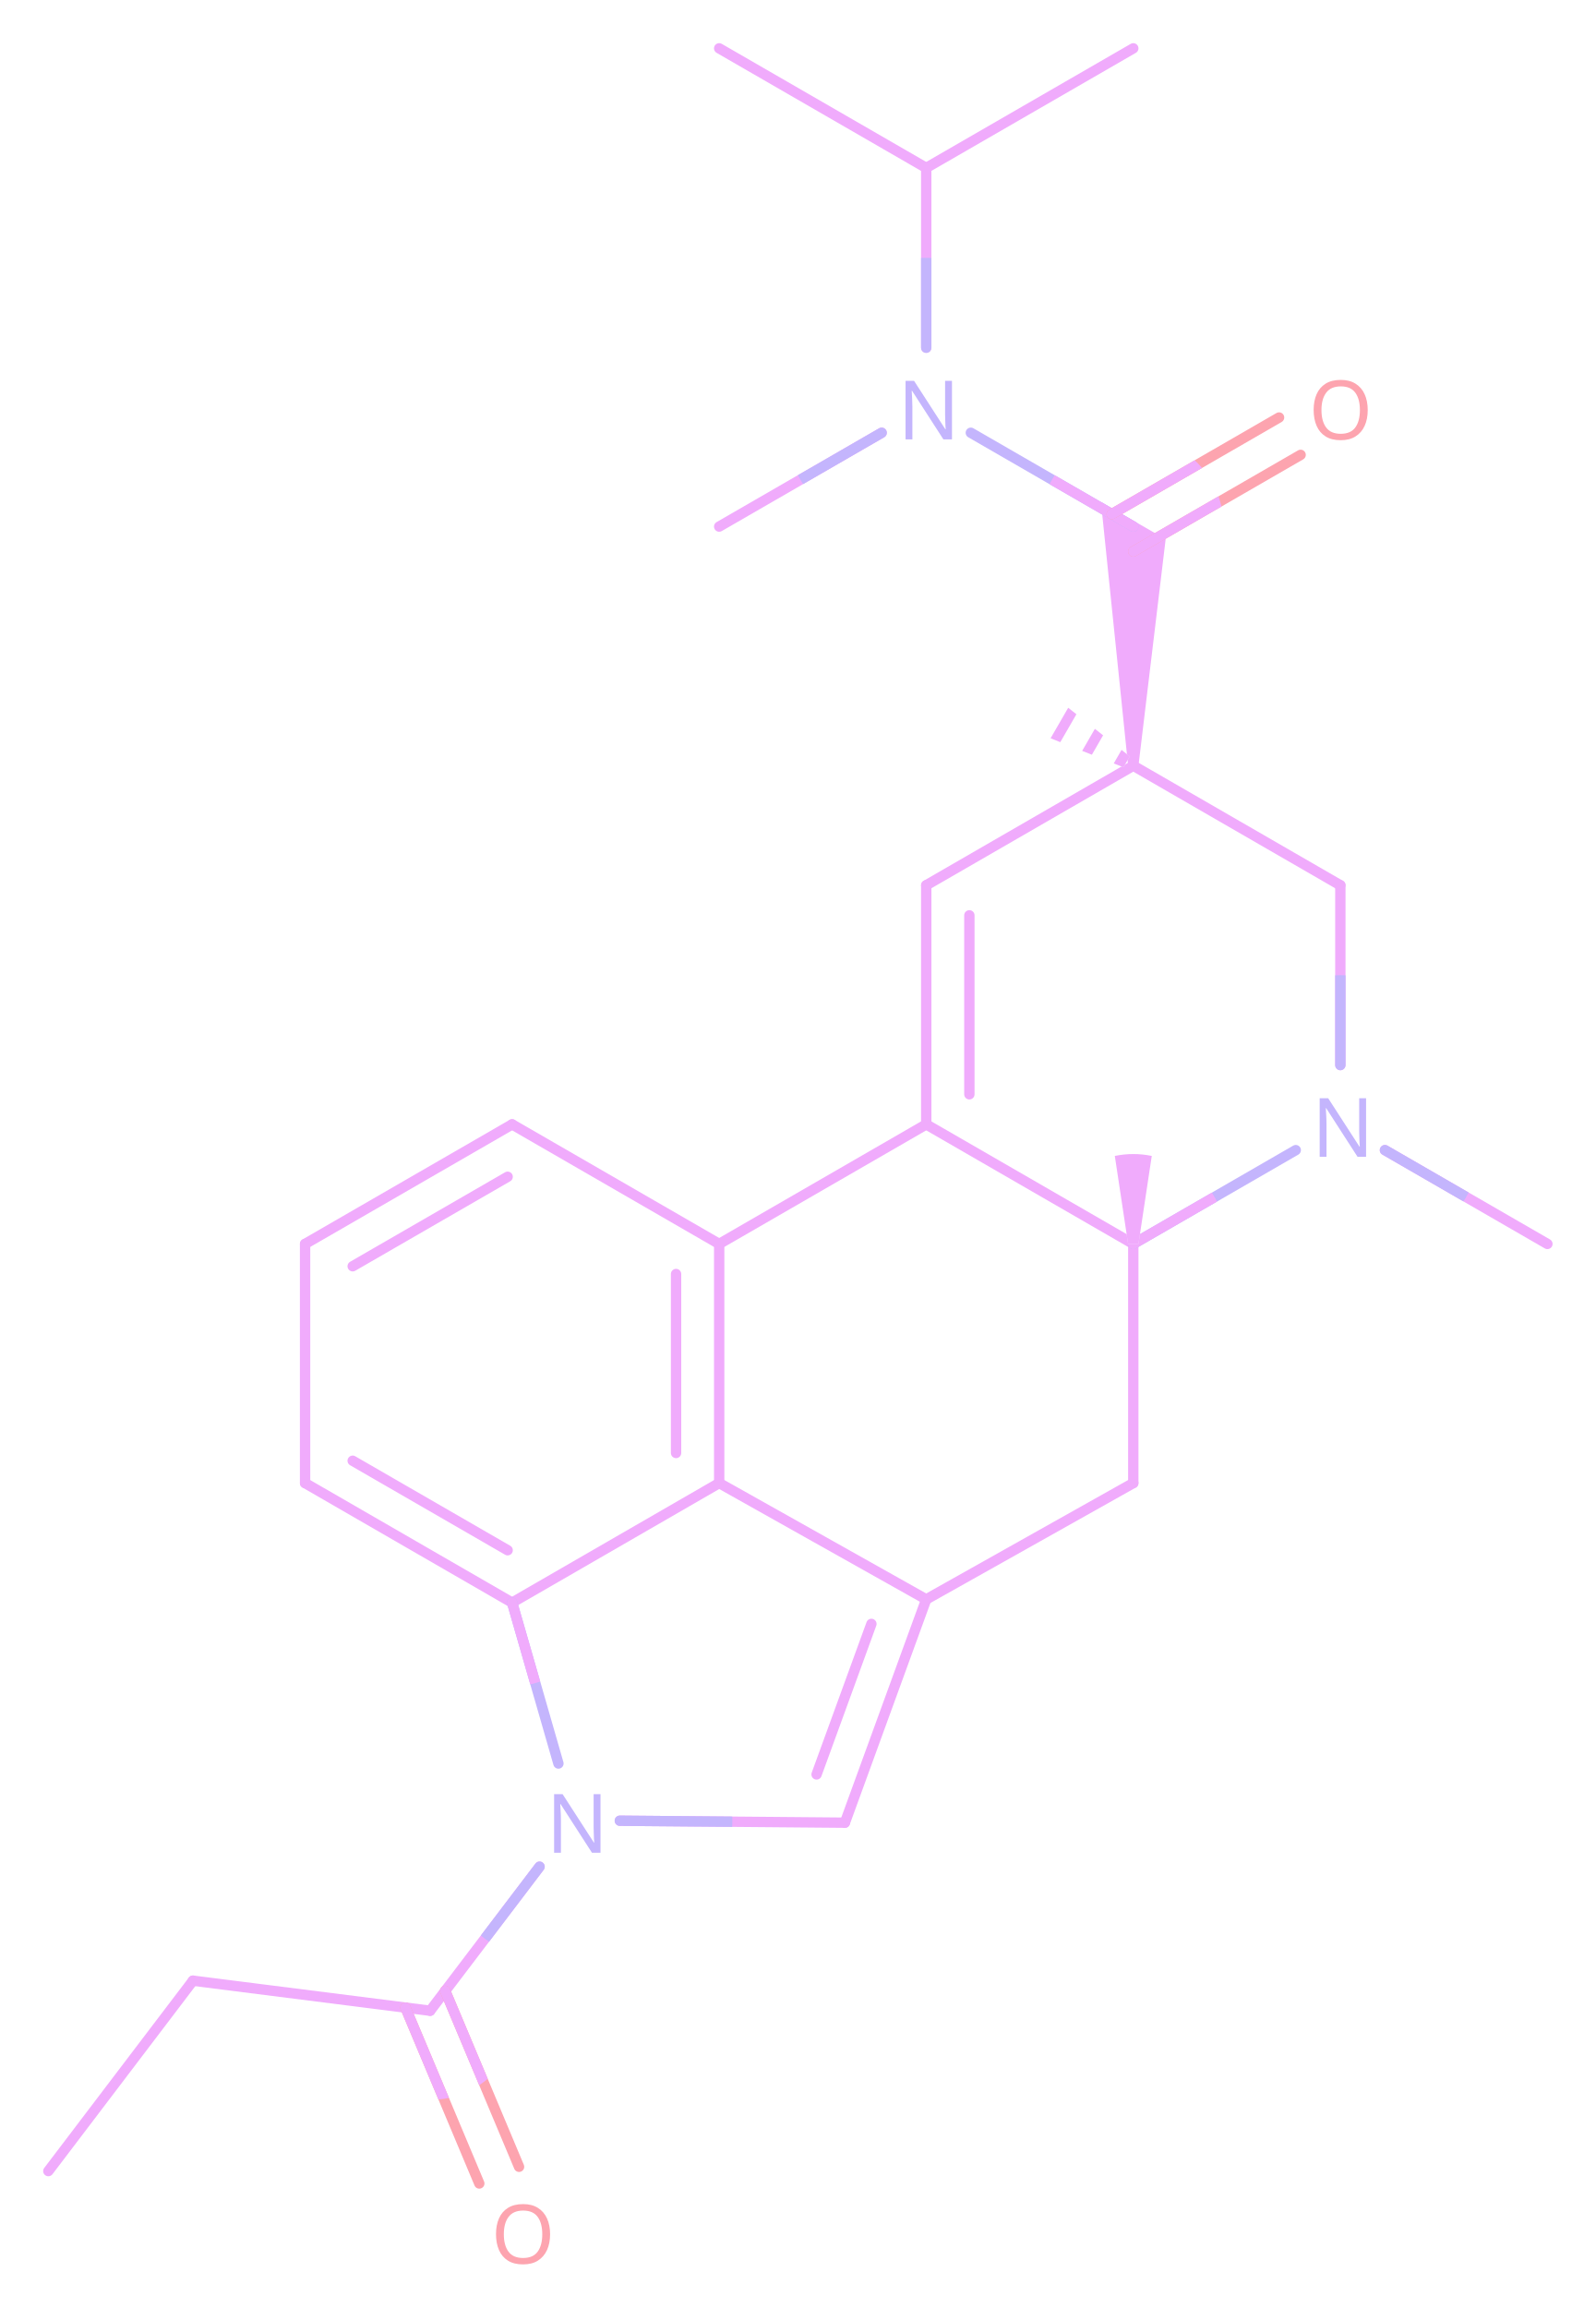
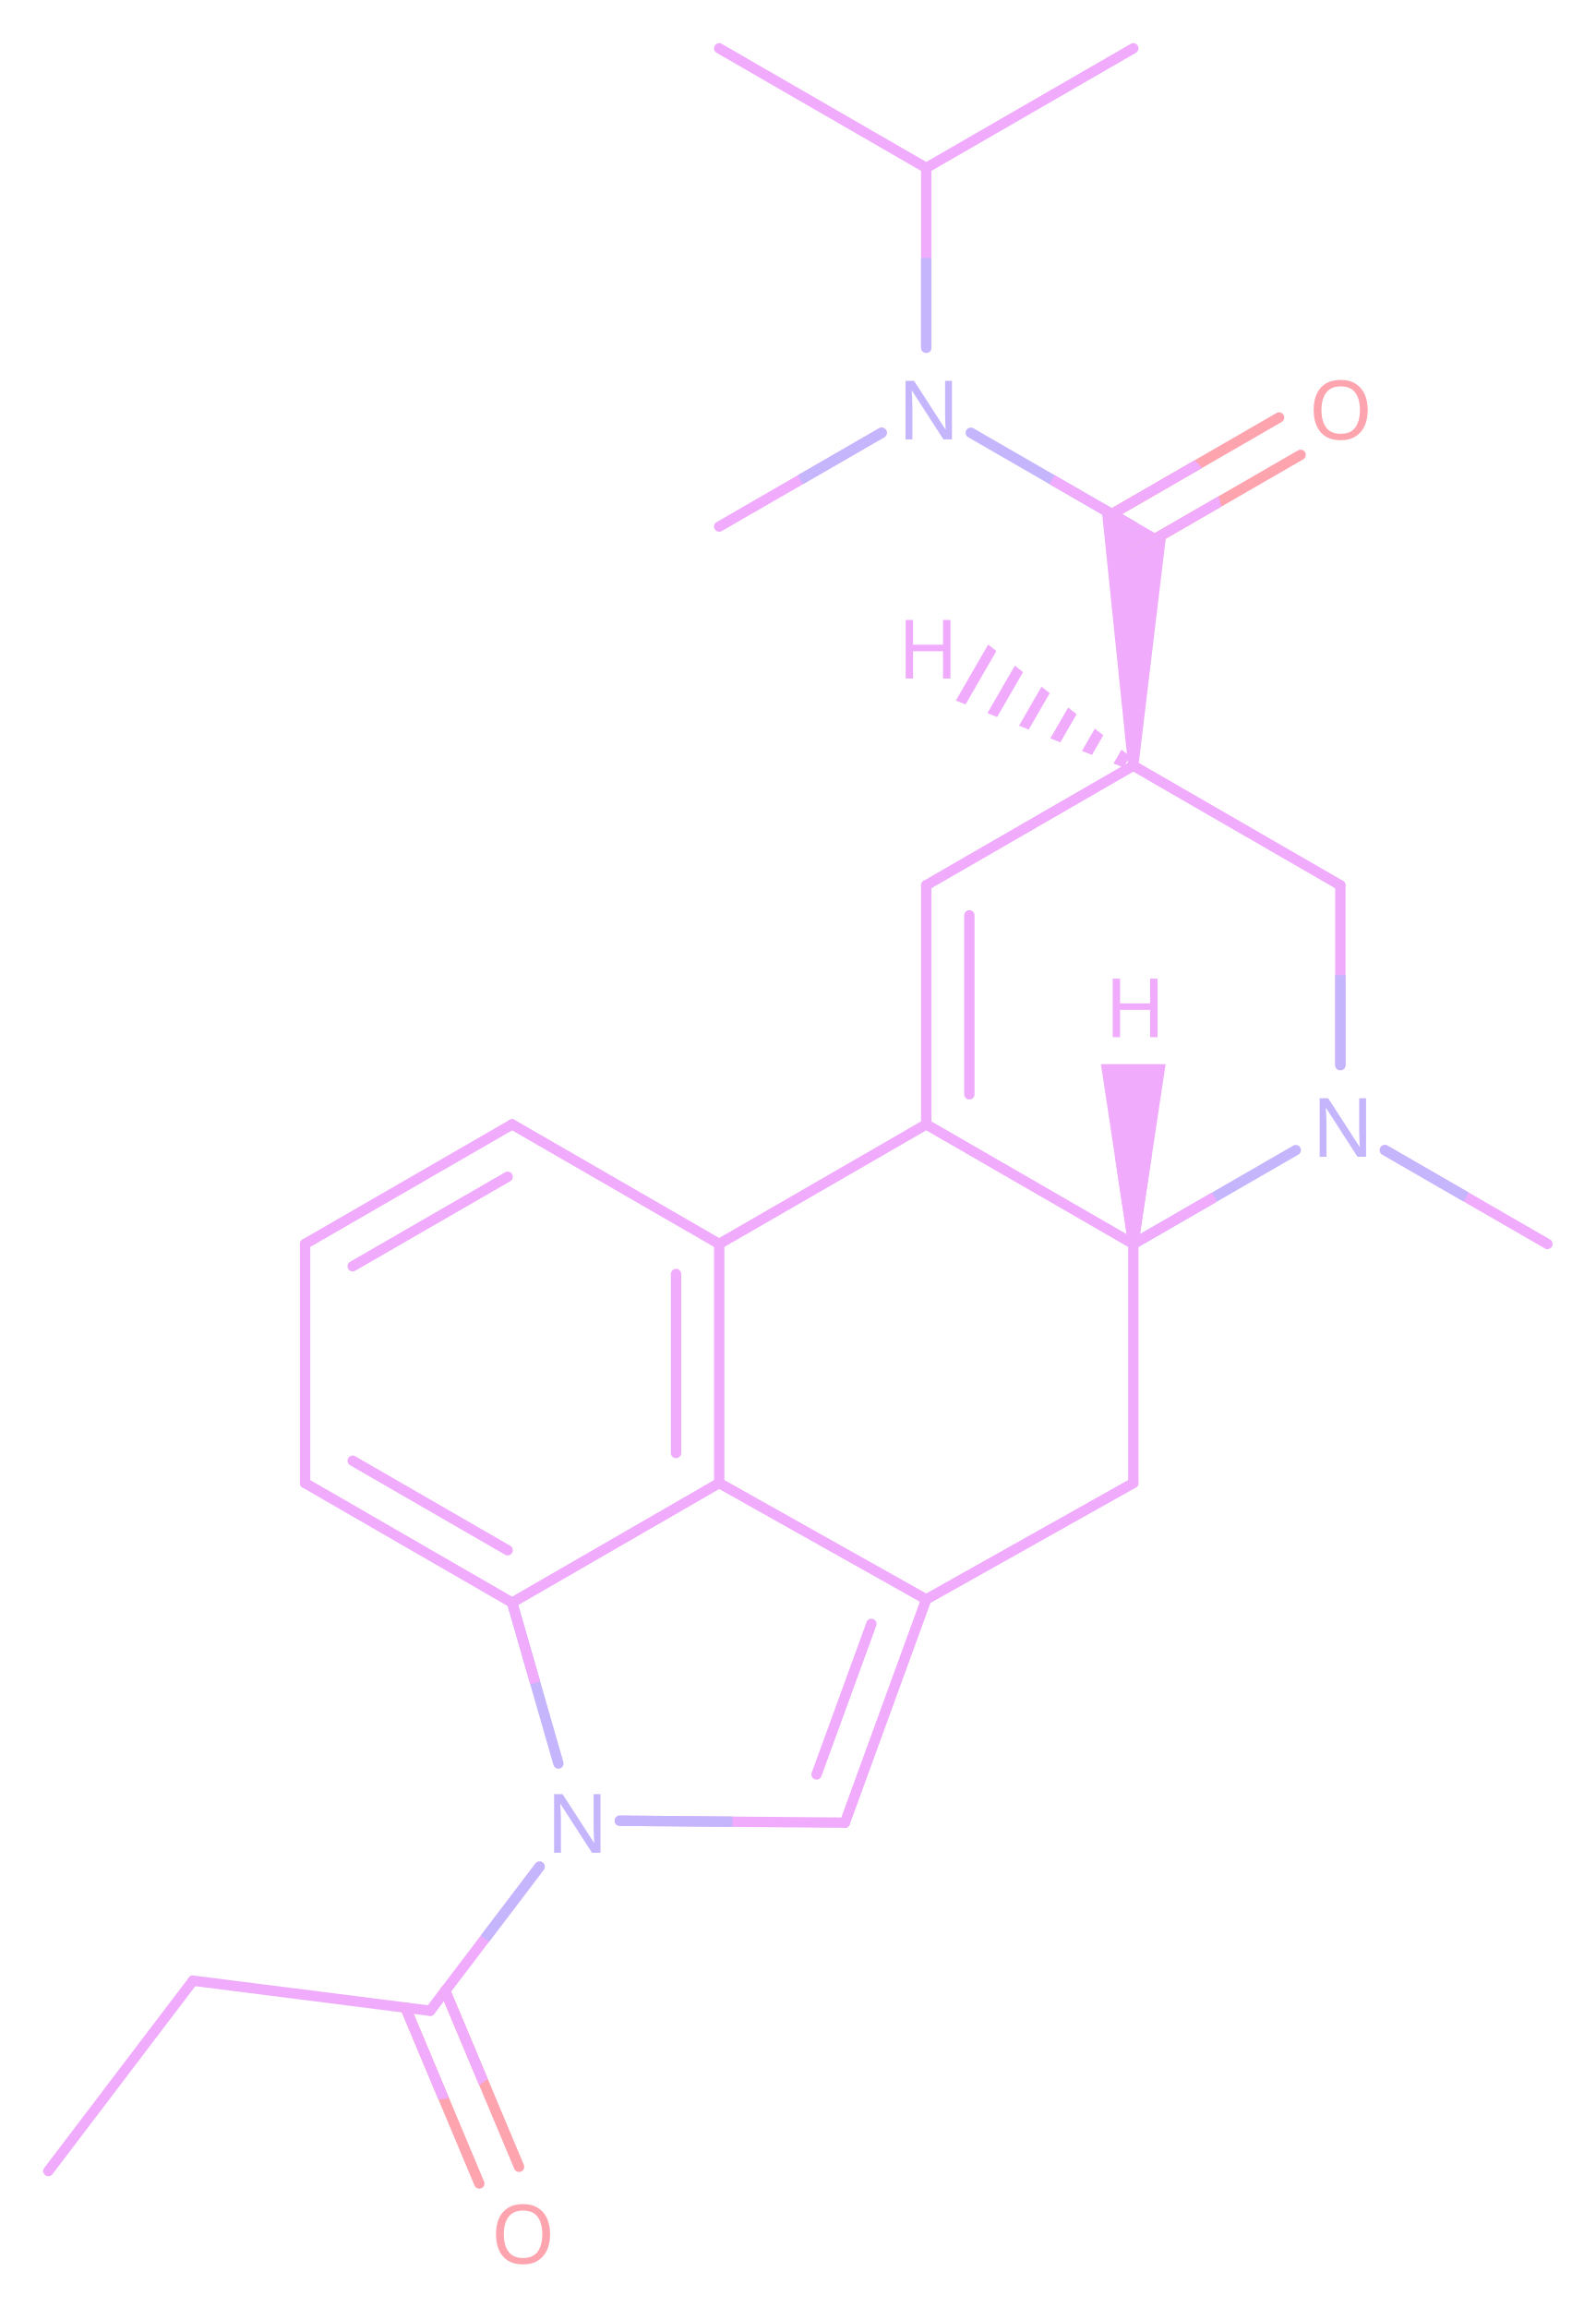
<svg xmlns="http://www.w3.org/2000/svg" fill-opacity="1" color-rendering="auto" color-interpolation="auto" text-rendering="auto" stroke-linecap="square" width="369.708" stroke-miterlimit="10" shape-rendering="auto" stroke-opacity="1" stroke-dasharray="none" font-weight="normal" stroke-width="1" height="534.656" font-family="Dialog" font-style="normal" stroke-linejoin="miter" font-size="12px" stroke-dashoffset="0" image-rendering="auto" version="1.1" id="svg255" style="fill:#f0abfc;stroke:none;">
  <defs id="genericDefs" />
  <g id="g253" transform="translate(-10.13909,-10.95491)" style="fill:#f0abfc;stroke:none">
    <defs id="1886827695942-defs1">
      <clipPath clipPathUnits="userSpaceOnUse" id="1886827695460-clipPath1">
        <path d="M 0,0 H 390 V 558 H 0 Z" id="path3" style="stroke:none" />
      </clipPath>
      <clipPath clipPathUnits="userSpaceOnUse" id="1886827695954-clipPath1">
        <path d="m 320.676,236.854 c -11.502,0 -20.826,9.324 -20.826,20.826 0,11.502 9.324,20.826 20.826,20.826 11.502,0 20.826,-9.324 20.826,-20.826 0,-11.502 -9.324,-20.826 -20.826,-20.826 z" id="path6" style="stroke:none" />
      </clipPath>
      <clipPath clipPathUnits="userSpaceOnUse" id="1886827695271-clipPath1">
        <path d="m 272.705,277.387 c -12.002,0 -21.732,9.73 -21.732,21.732 0,12.002 9.73,21.732 21.732,21.732 12.002,0 21.732,-9.73 21.732,-21.732 0,-12.002 -9.73,-21.732 -21.732,-21.732 z" id="path9" style="stroke:none" />
      </clipPath>
      <clipPath clipPathUnits="userSpaceOnUse" id="1886827695591-clipPath1">
        <path d="m 153.745,406.659 c -14.4,0 -26.073,11.673 -26.073,26.073 0,14.4 11.673,26.073 26.073,26.073 14.4,0 26.073,-11.673 26.073,-26.073 0,-14.4 -11.673,-26.073 -26.073,-26.073 z" id="path12" style="stroke:none" />
      </clipPath>
      <clipPath clipPathUnits="userSpaceOnUse" id="1886827695410-clipPath1">
        <path d="m 128.793,362.817 c -10.71,0 -19.392,8.682 -19.392,19.392 0,10.71 8.682,19.392 19.392,19.392 10.71,0 19.392,-8.682 19.392,-19.392 0,-10.71 -8.682,-19.392 -19.392,-19.392 z" id="path15" style="stroke:none" />
      </clipPath>
      <clipPath clipPathUnits="userSpaceOnUse" id="1886827695146-clipPath1">
        <path d="m 272.705,111.207 c -12.002,0 -21.732,9.73 -21.732,21.732 0,12.002 9.73,21.732 21.732,21.732 12.002,0 21.732,-9.73 21.732,-21.732 0,-12.002 -9.73,-21.732 -21.732,-21.732 z" id="path18" style="stroke:none" />
      </clipPath>
      <clipPath clipPathUnits="userSpaceOnUse" id="1886827695475-clipPath1">
        <path d="m 214.403,89.475 c -12.002,0 -21.732,9.73 -21.732,21.732 0,12.002 9.73,21.732 21.732,21.732 12.002,0 21.732,-9.73 21.732,-21.732 0,-12.002 -9.73,-21.732 -21.732,-21.732 z" id="path21" style="stroke:none" />
      </clipPath>
      <clipPath clipPathUnits="userSpaceOnUse" id="1886827695442-clipPath1">
        <path d="m 272.705,111.998 c -11.566,0 -20.941,9.376 -20.941,20.941 0,11.566 9.376,20.941 20.941,20.941 11.566,0 20.941,-9.376 20.941,-20.941 0,-11.566 -9.376,-20.941 -20.941,-20.941 z" id="path24" style="stroke:none" />
      </clipPath>
      <clipPath clipPathUnits="userSpaceOnUse" id="1886827695419-clipPath1">
        <path d="m 272.705,278.293 c -11.502,0 -20.826,9.324 -20.826,20.826 0,11.502 9.324,20.826 20.826,20.826 11.502,0 20.826,-9.324 20.826,-20.826 0,-11.502 -9.324,-20.826 -20.826,-20.826 z" id="path27" style="stroke:none" />
      </clipPath>
      <clipPath clipPathUnits="userSpaceOnUse" id="1886827695298-clipPath1">
        <path d="m 272.705,166.756 c -11.915,0 -21.575,9.659 -21.575,21.575 0,11.915 9.659,21.575 21.575,21.575 11.915,0 21.575,-9.659 21.575,-21.575 0,-11.916 -9.659,-21.575 -21.575,-21.575 z" id="path30" style="stroke:none" />
      </clipPath>
      <clipPath clipPathUnits="userSpaceOnUse" id="1886827695177-clipPath1">
        <path d="m 224.734,70.676 c -11.502,0 -20.826,9.324 -20.826,20.826 0,11.502 9.324,20.826 20.826,20.826 11.502,0 20.826,-9.324 20.826,-20.826 0,-11.502 -9.324,-20.826 -20.826,-20.826 z" id="path33" style="stroke:none" />
      </clipPath>
      <clipPath clipPathUnits="userSpaceOnUse" id="1886827695746-clipPath1">
        <path d="m 135.149,422.425 c -11.572,0 -20.954,9.381 -20.954,20.954 0,11.572 9.381,20.954 20.954,20.954 11.572,0 20.954,-9.381 20.954,-20.954 0,-11.572 -9.381,-20.954 -20.954,-20.954 z" id="path36" style="stroke:none" />
      </clipPath>
      <clipPath clipPathUnits="userSpaceOnUse" id="1886827695901-clipPath1">
        <path d="m 109.798,456.098 c -11.406,0 -20.652,9.246 -20.652,20.652 0,11.406 9.246,20.652 20.652,20.652 11.406,0 20.652,-9.246 20.652,-20.652 0,-11.406 -9.246,-20.652 -20.652,-20.652 z" id="path39" style="stroke:none" />
      </clipPath>
      <clipPath clipPathUnits="userSpaceOnUse" id="1886827695734-clipPath1">
        <path d="m 331.007,255.655 c -12.002,0 -21.732,9.73 -21.732,21.732 0,12.002 9.73,21.732 21.732,21.732 12.002,0 21.732,-9.73 21.732,-21.732 0,-12.002 -9.73,-21.732 -21.732,-21.732 z" id="path42" style="stroke:none" />
      </clipPath>
      <clipPath clipPathUnits="userSpaceOnUse" id="188682769525-clipPath1">
        <path d="m -314.043,-258.922 h 390 v 558 h -390 z" id="path45" style="stroke:none" />
      </clipPath>
      <clipPath clipPathUnits="userSpaceOnUse" id="188682769534-clipPath1">
        <path d="m -136.673,-420.142 h 390 v 558 h -390 z" id="path48" style="stroke:none" />
      </clipPath>
      <clipPath clipPathUnits="userSpaceOnUse" id="1886827695677-clipPath1">
        <path d="m -218.101,-92.743 h 390 v 558 h -390 z" id="path51" style="stroke:none" />
      </clipPath>
      <clipPath clipPathUnits="userSpaceOnUse" id="1886827695914-clipPath1">
        <path d="m -313.333,-92.743 h 390 v 558 h -390 z" id="path54" style="stroke:none" />
      </clipPath>
      <clipPath clipPathUnits="userSpaceOnUse" id="1886827695207-clipPath1">
        <path d="m -266.096,-231.226 h 390 v 558 h -390 z" id="path57" style="stroke:none" />
      </clipPath>
      <clipPath clipPathUnits="userSpaceOnUse" id="1886827695494-clipPath1">
        <path d="m -218.125,-148.136 h 390 v 558 h -390 z" id="path60" style="stroke:none" />
      </clipPath>
      <clipPath clipPathUnits="userSpaceOnUse" id="1886827695928-clipPath1">
        <path d="m -123.9,-515.323 h 390 v 558 h -390 z" id="path63" style="stroke:none" />
      </clipPath>
    </defs>
    <g text-rendering="geometricPrecision" id="g69" style="fill:#f0abfc;stroke:none">
      <path d="m 128.354,284.597 c 0.574,-0.331 0.77,-1.064 0.439,-1.638 -0.331,-0.573 -1.064,-0.77 -1.638,-0.439 l -35.903,20.729 c -0.574,0.331 -0.77,1.064 -0.439,1.638 0.331,0.574 1.064,0.77 1.638,0.439 z m 1.038,-12.137 c 0.574,-0.331 0.77,-1.064 0.439,-1.638 -0.331,-0.573 -1.064,-0.77 -1.638,-0.439 l -47.971,27.697 c -0.573,0.331 -0.77,1.064 -0.439,1.638 0.331,0.574 1.064,0.77 1.638,0.439 z" clip-path="url(#1886827695460-clipPath1)" id="path67" style="stroke:none;" />
    </g>
    <g text-rendering="geometricPrecision" id="g73" style="fill:#f0abfc;stroke:none">
      <path d="m 82.021,299.119 v 0 55.394 c 0,0.662 -0.537,1.199 -1.199,1.199 -0.662,0 -1.199,-0.537 -1.199,-1.199 v 0 -55.394 c 0,-0.662 0.537,-1.199 1.199,-1.199 0.662,0 1.199,0.537 1.199,1.199 z" clip-path="url(#1886827695460-clipPath1)" id="path71" style="stroke:none;" />
    </g>
    <g text-rendering="geometricPrecision" id="g77" style="fill:#f0abfc;stroke:none">
      <path d="m 92.451,348.305 c -0.573,-0.331 -1.307,-0.135 -1.638,0.439 -0.331,0.574 -0.135,1.307 0.439,1.638 l 35.903,20.729 c 0.574,0.331 1.307,0.135 1.638,-0.439 0.331,-0.574 0.135,-1.307 -0.439,-1.638 z m -11.03,5.169 c -0.573,-0.331 -1.307,-0.135 -1.638,0.439 -0.331,0.574 -0.135,1.307 0.439,1.638 l 47.971,27.697 c 0.574,0.331 1.307,0.135 1.638,-0.439 0.331,-0.573 0.135,-1.307 -0.439,-1.638 z" clip-path="url(#1886827695460-clipPath1)" id="path75" style="stroke:none;" />
    </g>
    <g text-rendering="geometricPrecision" id="g81" style="fill:#f0abfc;stroke:none">
      <path d="m 128.193,381.171 v 0 l 47.971,-27.697 c 0.574,-0.331 1.307,-0.135 1.638,0.439 0.331,0.574 0.135,1.307 -0.439,1.638 v 0 l -47.971,27.697 c -0.573,0.331 -1.307,0.135 -1.638,-0.439 -0.331,-0.573 -0.135,-1.307 0.439,-1.638 z" clip-path="url(#1886827695460-clipPath1)" id="path79" style="stroke:none;" />
    </g>
    <g text-rendering="geometricPrecision" id="g85" style="fill:#f0abfc;stroke:none">
      <path d="m 165.573,347.545 c 0,0.662 0.537,1.199 1.199,1.199 0.662,0 1.199,-0.537 1.199,-1.199 v -41.459 c 0,-0.662 -0.537,-1.199 -1.199,-1.199 -0.662,0 -1.199,0.537 -1.199,1.199 z m 9.991,6.967 c 0,0.662 0.537,1.199 1.199,1.199 0.662,0 1.199,-0.537 1.199,-1.199 v -55.394 c 0,-0.662 -0.537,-1.199 -1.199,-1.199 -0.662,0 -1.199,0.537 -1.199,1.199 z" clip-path="url(#1886827695460-clipPath1)" id="path83" style="stroke:none;" />
    </g>
    <g text-rendering="geometricPrecision" id="g89" style="fill:#f0abfc;stroke:none">
      <path d="m 129.392,270.384 v 0 l 47.971,27.697 c 0.574,0.331 0.77,1.064 0.439,1.638 -0.331,0.574 -1.064,0.77 -1.638,0.439 v 0 l -47.971,-27.697 c -0.573,-0.331 -0.77,-1.064 -0.439,-1.638 0.331,-0.573 1.064,-0.77 1.638,-0.439 z" clip-path="url(#1886827695460-clipPath1)" id="path87" style="stroke:none;" />
    </g>
    <g text-rendering="geometricPrecision" id="g93" style="fill:#f0abfc;stroke:none">
      <path d="m 224.147,380.414 v 0 l 47.971,-26.948 c 0.577,-0.324 1.308,-0.119 1.633,0.458 0.324,0.577 0.119,1.308 -0.458,1.633 v 0 l -47.971,26.948 c -0.577,0.324 -1.308,0.119 -1.633,-0.458 -0.324,-0.577 -0.119,-1.308 0.458,-1.633 z" clip-path="url(#1886827695460-clipPath1)" id="path91" style="stroke:none;" />
    </g>
    <g text-rendering="geometricPrecision" id="g97" style="fill:#f0abfc;stroke:none">
      <path d="m 271.507,354.512 v 0 -55.394 c 0,-0.662 0.537,-1.199 1.199,-1.199 0.662,0 1.199,0.537 1.199,1.199 v 0 55.394 c 0,0.662 -0.537,1.199 -1.199,1.199 -0.662,0 -1.199,-0.537 -1.199,-1.199 z" clip-path="url(#1886827695460-clipPath1)" id="path95" style="stroke:none;" />
    </g>
    <g text-rendering="geometricPrecision" id="g101" style="fill:#f0abfc;stroke:none">
      <path d="m 225.334,270.384 v 0 l 47.971,27.697 c 0.574,0.331 0.77,1.064 0.439,1.638 -0.331,0.574 -1.064,0.77 -1.638,0.439 v 0 L 224.135,272.46 c -0.573,-0.331 -0.77,-1.064 -0.439,-1.638 0.331,-0.573 1.064,-0.77 1.638,-0.439 z" clip-path="url(#1886827695460-clipPath1)" id="path99" style="stroke:none;" />
    </g>
    <g text-rendering="geometricPrecision" id="g105" style="fill:#f0abfc;stroke:none">
      <path d="m 177.351,353.467 v 0 l 47.971,26.948 c 0.577,0.324 0.782,1.055 0.458,1.633 -0.324,0.577 -1.055,0.782 -1.633,0.458 v 0 l -47.971,-26.948 c -0.577,-0.324 -0.782,-1.055 -0.458,-1.633 0.324,-0.577 1.055,-0.782 1.633,-0.458 z" clip-path="url(#1886827695460-clipPath1)" id="path103" style="stroke:none;" />
    </g>
    <g text-rendering="geometricPrecision" id="g109" style="fill:#f0abfc;stroke:none">
      <path d="m 225.334,272.46 v 0 l -47.971,27.697 c -0.573,0.331 -1.307,0.135 -1.638,-0.439 -0.331,-0.573 -0.135,-1.307 0.439,-1.638 v 0 l 47.971,-27.697 c 0.574,-0.331 1.307,-0.135 1.638,0.439 0.331,0.574 0.135,1.307 -0.439,1.638 z" clip-path="url(#1886827695460-clipPath1)" id="path107" style="stroke:none;" />
    </g>
    <g text-rendering="geometricPrecision" id="g113" style="fill:#f0abfc;stroke:none">
      <path d="m 273.305,189.37 v 0 l -47.971,27.697 c -0.573,0.331 -1.307,0.135 -1.638,-0.439 -0.331,-0.574 -0.135,-1.307 0.439,-1.638 v 0 l 47.971,-27.697 c 0.574,-0.331 1.307,-0.135 1.638,0.439 0.331,0.573 0.135,1.307 -0.439,1.638 z" clip-path="url(#1886827695460-clipPath1)" id="path111" style="stroke:none;" />
    </g>
    <g text-rendering="geometricPrecision" id="g119" style="fill:#f0abfc;stroke:none">
      <path d="m 319.477,257.681 v 0 -41.653 c 0,-0.662 0.537,-1.199 1.199,-1.199 0.662,0 1.199,0.537 1.199,1.199 v 0 41.653 c 0,0.662 -0.537,1.199 -1.199,1.199 -0.662,0 -1.199,-0.537 -1.199,-1.199 z" clip-path="url(#1886827695460-clipPath1)" id="path115" style="stroke:none;" />
      <path d="m 319.477,257.681 v 0 -41.653 c 0,-0.662 0.537,-1.199 1.199,-1.199 0.662,0 1.199,0.537 1.199,1.199 v 0 41.653 c 0,0.662 -0.537,1.199 -1.199,1.199 -0.662,0 -1.199,-0.537 -1.199,-1.199 z" clip-path="url(#1886827695954-clipPath1)" id="path117" style="fill:#c4b5fd;stroke:none;" />
    </g>
    <g text-rendering="geometricPrecision" id="g123" style="fill:#f0abfc;stroke:none">
      <path d="m 273.305,187.293 v 0 l 47.971,27.697 c 0.574,0.331 0.77,1.064 0.439,1.638 -0.331,0.573 -1.064,0.77 -1.638,0.439 v 0 l -47.971,-27.697 c -0.573,-0.331 -0.77,-1.064 -0.439,-1.638 0.331,-0.574 1.064,-0.77 1.638,-0.439 z" clip-path="url(#1886827695460-clipPath1)" id="path121" style="stroke:none;" />
    </g>
    <g text-rendering="geometricPrecision" id="g127" style="fill:#f0abfc;stroke:none">
      <path d="m 235.925,222.996 c 0,-0.662 -0.537,-1.199 -1.199,-1.199 -0.662,0 -1.199,0.537 -1.199,1.199 v 41.459 c 0,0.662 0.537,1.199 1.199,1.199 0.662,0 1.199,-0.537 1.199,-1.199 z m -9.991,-6.967 c 0,-0.662 -0.537,-1.199 -1.199,-1.199 -0.662,0 -1.199,0.537 -1.199,1.199 v 55.394 c 0,0.662 0.537,1.199 1.199,1.199 0.662,0 1.199,-0.537 1.199,-1.199 z" clip-path="url(#1886827695460-clipPath1)" id="path125" style="stroke:none;" />
    </g>
    <g text-rendering="geometricPrecision" id="g133" style="fill:#c4b5fd;stroke:none;">
      <path d="m 272.106,298.08 v 0 l 37.64,-21.732 c 0.573,-0.331 1.307,-0.135 1.638,0.439 0.331,0.573 0.135,1.307 -0.439,1.638 v 0 l -37.64,21.732 c -0.573,0.331 -1.307,0.135 -1.638,-0.439 -0.331,-0.573 -0.135,-1.307 0.439,-1.638 z" clip-path="url(#1886827695460-clipPath1)" id="path129" style="stroke:none;" />
      <path d="m 272.106,298.08 v 0 l 37.64,-21.732 c 0.573,-0.331 1.307,-0.135 1.638,0.439 0.331,0.573 0.135,1.307 -0.439,1.638 v 0 l -37.64,21.732 c -0.573,0.331 -1.307,0.135 -1.638,-0.439 -0.331,-0.573 -0.135,-1.307 0.439,-1.638 z" clip-path="url(#1886827695271-clipPath1)" id="path131" style="fill:#f0abfc;stroke:none;" />
    </g>
    <g text-rendering="geometricPrecision" id="g139" style="fill:#f0abfc;stroke:none">
      <path d="m 153.755,431.534 v 0 l 52.144,0.454 c 0.662,0.006 1.194,0.547 1.188,1.209 -0.006,0.662 -0.547,1.194 -1.209,1.188 v 0 l -52.144,-0.454 c -0.662,-0.006 -1.194,-0.547 -1.188,-1.209 0.006,-0.662 0.547,-1.194 1.209,-1.188 z" clip-path="url(#1886827695460-clipPath1)" id="path135" style="stroke:none;" />
      <path d="m 153.755,431.534 v 0 l 52.144,0.454 c 0.662,0.006 1.194,0.547 1.188,1.209 -0.006,0.662 -0.547,1.194 -1.209,1.188 v 0 l -52.144,-0.454 c -0.662,-0.006 -1.194,-0.547 -1.188,-1.209 0.006,-0.662 0.547,-1.194 1.209,-1.188 z" clip-path="url(#1886827695591-clipPath1)" id="path137" style="fill:#c4b5fd;stroke:none;" />
    </g>
    <g text-rendering="geometricPrecision" id="g145" style="fill:#c4b5fd;stroke:none;">
      <path d="m 129.945,381.878 v 0 l 10.726,37.271 c 0.183,0.636 -0.184,1.301 -0.821,1.484 -0.636,0.183 -1.301,-0.184 -1.484,-0.821 v 0 l -10.726,-37.271 c -0.183,-0.636 0.184,-1.301 0.821,-1.484 0.636,-0.183 1.301,0.184 1.484,0.821 z" clip-path="url(#1886827695460-clipPath1)" id="path141" style="stroke:none;" />
      <path d="m 129.945,381.878 v 0 l 10.726,37.271 c 0.183,0.636 -0.184,1.301 -0.821,1.484 -0.636,0.183 -1.301,-0.184 -1.484,-0.821 v 0 l -10.726,-37.271 c -0.183,-0.636 0.184,-1.301 0.821,-1.484 0.636,-0.183 1.301,0.184 1.484,0.821 z" clip-path="url(#1886827695410-clipPath1)" id="path143" style="fill:#f0abfc;stroke:none;" />
    </g>
    <g text-rendering="geometricPrecision" id="g149" style="fill:#f0abfc;stroke:none">
      <path d="m 198.201,421.597 c -0.227,0.622 0.094,1.31 0.716,1.537 0.622,0.227 1.31,-0.094 1.537,-0.716 l 12.703,-34.867 c 0.227,-0.622 -0.094,-1.31 -0.716,-1.537 -0.622,-0.227 -1.31,0.094 -1.537,0.716 z m 6.561,11.179 c -0.227,0.622 0.094,1.31 0.716,1.537 0.622,0.227 1.31,-0.094 1.537,-0.716 l 18.846,-51.727 c 0.227,-0.622 -0.094,-1.31 -0.716,-1.537 -0.622,-0.227 -1.31,0.094 -1.537,0.716 z" clip-path="url(#1886827695460-clipPath1)" id="path147" style="stroke:none;" />
    </g>
    <g text-rendering="geometricPrecision" id="g153" style="fill:#f0abfc;stroke:none">
      <path d="m 272.705,188.331 h 1.199 l 6.295,-52.45 -7.494,-4.326 -7.494,-4.326 6.295,61.103 z" clip-path="url(#1886827695460-clipPath1)" id="path151" style="stroke:none;" />
    </g>
    <g text-rendering="geometricPrecision" id="g159" style="fill:#c4b5fd;stroke:none;">
      <path d="m 272.106,133.977 v 0 l -37.641,-21.732 c -0.573,-0.331 -0.77,-1.064 -0.439,-1.638 0.331,-0.573 1.064,-0.77 1.638,-0.439 v 0 l 37.64,21.732 c 0.574,0.331 0.77,1.064 0.439,1.638 -0.331,0.574 -1.064,0.77 -1.638,0.439 z" clip-path="url(#1886827695460-clipPath1)" id="path155" style="stroke:none;" />
      <path d="m 272.106,133.977 v 0 l -37.641,-21.732 c -0.573,-0.331 -0.77,-1.064 -0.439,-1.638 0.331,-0.573 1.064,-0.77 1.638,-0.439 v 0 l 37.64,21.732 c 0.574,0.331 0.77,1.064 0.439,1.638 -0.331,0.574 -1.064,0.77 -1.638,0.439 z" clip-path="url(#1886827695146-clipPath1)" id="path157" style="fill:#f0abfc;stroke:none;" />
    </g>
    <g text-rendering="geometricPrecision" id="g165" style="fill:#f0abfc;stroke:none">
      <path d="m 215.003,112.246 v 0 l -37.64,21.732 c -0.573,0.331 -1.307,0.135 -1.638,-0.439 -0.331,-0.573 -0.135,-1.307 0.439,-1.638 v 0 l 37.641,-21.732 c 0.573,-0.331 1.307,-0.135 1.638,0.439 0.331,0.574 0.135,1.307 -0.439,1.638 z" clip-path="url(#1886827695460-clipPath1)" id="path161" style="stroke:none;" />
      <path d="m 215.003,112.246 v 0 l -37.64,21.732 c -0.573,0.331 -1.307,0.135 -1.638,-0.439 -0.331,-0.573 -0.135,-1.307 0.439,-1.638 v 0 l 37.641,-21.732 c 0.573,-0.331 1.307,-0.135 1.638,0.439 0.331,0.574 0.135,1.307 -0.439,1.638 z" clip-path="url(#1886827695475-clipPath1)" id="path163" style="fill:#c4b5fd;stroke:none;" />
    </g>
    <g text-rendering="geometricPrecision" id="g171" style="fill:#fda4af;stroke:none;">
      <path d="m 267.11,129.016 c -0.573,0.331 -0.77,1.064 -0.439,1.638 0.331,0.574 1.064,0.77 1.638,0.439 l 38.769,-22.383 c 0.574,-0.331 0.77,-1.064 0.439,-1.638 -0.331,-0.574 -1.064,-0.77 -1.638,-0.439 z m 4.996,8.653 c -0.574,0.331 -0.77,1.064 -0.439,1.638 0.331,0.573 1.064,0.77 1.638,0.439 l 38.769,-22.383 c 0.574,-0.331 0.77,-1.064 0.439,-1.638 -0.331,-0.574 -1.064,-0.77 -1.638,-0.439 z" clip-path="url(#1886827695460-clipPath1)" id="path167" style="stroke:none;" />
      <path d="m 267.11,129.016 c -0.573,0.331 -0.77,1.064 -0.439,1.638 0.331,0.574 1.064,0.77 1.638,0.439 l 38.769,-22.383 c 0.574,-0.331 0.77,-1.064 0.439,-1.638 -0.331,-0.574 -1.064,-0.77 -1.638,-0.439 z m 4.996,8.653 c -0.574,0.331 -0.77,1.064 -0.439,1.638 0.331,0.573 1.064,0.77 1.638,0.439 l 38.769,-22.383 c 0.574,-0.331 0.77,-1.064 0.439,-1.638 -0.331,-0.574 -1.064,-0.77 -1.638,-0.439 z" clip-path="url(#1886827695442-clipPath1)" id="path169" style="fill:#f0abfc;stroke:none;" />
    </g>
-     <g text-rendering="geometricPrecision" id="g177" style="fill:#ffffff99;stroke:none;">
+     <g text-rendering="geometricPrecision" id="g177" style="fill:#f0abfc;stroke:none;">
      <path d="m 272.705,299.119 h 1.199 l 6.295,-41.651 h -7.494 -7.494 l 6.295,41.651 z" clip-path="url(#1886827695460-clipPath1)" id="path173" style="stroke:none;" />
      <path d="m 272.705,299.119 h 1.199 l 6.295,-41.651 h -7.494 -7.494 l 6.295,41.651 z" clip-path="url(#1886827695419-clipPath1)" id="path175" style="fill:#f0abfc;stroke:none;" />
    </g>
-     <g text-rendering="geometricPrecision" id="g183" style="fill:#ffffff99;stroke:none;">
+     <g text-rendering="geometricPrecision" id="g183" style="fill:#f0abfc;stroke:none;">
      <path d="m 268.178,187.806 2.252,0.896 v 0 l 1.459,-2.528 v 0 l -1.902,-1.502 v 0 z m -7.318,-2.912 2.252,0.896 v 0 l 2.596,-4.497 v 0 l -1.902,-1.502 v 0 z m -7.318,-2.912 2.252,0.896 3.733,-6.466 -1.902,-1.502 z m -7.318,-2.912 2.252,0.896 4.87,-8.435 -1.902,-1.502 v 0 z m -7.318,-2.912 2.252,0.896 v 0 l 6.007,-10.404 v 0 l -1.902,-1.502 v 0 z m -7.318,-2.912 2.252,0.896 v 0 l 7.144,-12.373 v 0 l -1.902,-1.502 -3.747,6.49 z" clip-path="url(#1886827695460-clipPath1)" id="path179" style="stroke:none;" />
      <path d="m 268.178,187.806 2.252,0.896 v 0 l 1.459,-2.528 v 0 l -1.902,-1.502 v 0 z m -7.318,-2.912 2.252,0.896 v 0 l 2.596,-4.497 v 0 l -1.902,-1.502 v 0 z m -7.318,-2.912 2.252,0.896 3.733,-6.466 -1.902,-1.502 z m -7.318,-2.912 2.252,0.896 4.87,-8.435 -1.902,-1.502 v 0 z m -7.318,-2.912 2.252,0.896 v 0 l 6.007,-10.404 v 0 l -1.902,-1.502 v 0 z m -7.318,-2.912 2.252,0.896 v 0 l 7.144,-12.373 v 0 l -1.902,-1.502 -3.747,6.49 z" clip-path="url(#1886827695298-clipPath1)" id="path181" style="fill:#f0abfc;stroke:none;" />
    </g>
    <g text-rendering="geometricPrecision" id="g189" style="fill:#f0abfc;stroke:none">
      <path d="m 223.535,91.502 v 0 -41.651 c 0,-0.662 0.537,-1.199 1.199,-1.199 0.662,0 1.199,0.537 1.199,1.199 v 0 41.651 c 0,0.662 -0.537,1.199 -1.199,1.199 -0.662,0 -1.199,-0.537 -1.199,-1.199 z" clip-path="url(#1886827695460-clipPath1)" id="path185" style="stroke:none;" />
      <path d="m 223.535,91.502 v 0 -41.651 c 0,-0.662 0.537,-1.199 1.199,-1.199 0.662,0 1.199,0.537 1.199,1.199 v 0 41.651 c 0,0.662 -0.537,1.199 -1.199,1.199 -0.662,0 -1.199,-0.537 -1.199,-1.199 z" clip-path="url(#1886827695177-clipPath1)" id="path187" style="fill:#c4b5fd;stroke:none;" />
    </g>
    <g text-rendering="geometricPrecision" id="g193" style="fill:#f0abfc;stroke:none">
      <path d="m 224.135,50.889 v 0 L 176.163,23.192 c -0.573,-0.331 -0.77,-1.064 -0.439,-1.638 0.331,-0.574 1.064,-0.77 1.638,-0.439 v 0 l 47.971,27.696 c 0.574,0.331 0.77,1.064 0.439,1.638 -0.331,0.573 -1.064,0.77 -1.638,0.439 z" clip-path="url(#1886827695460-clipPath1)" id="path191" style="stroke:none;" />
    </g>
    <g text-rendering="geometricPrecision" id="g197" style="fill:#f0abfc;stroke:none">
      <path d="m 224.135,48.812 v 0 L 272.106,21.116 c 0.573,-0.331 1.307,-0.135 1.638,0.439 0.331,0.573 0.135,1.307 -0.439,1.638 v 0 l -47.971,27.696 c -0.573,0.331 -1.307,0.135 -1.638,-0.439 -0.331,-0.574 -0.135,-1.307 0.439,-1.638 z" clip-path="url(#1886827695460-clipPath1)" id="path195" style="stroke:none;" />
    </g>
    <g text-rendering="geometricPrecision" id="g203" style="fill:#f0abfc;stroke:none">
      <path d="m 136.103,444.105 v 0 l -25.35,33.371 c -0.401,0.527 -1.153,0.63 -1.68,0.23 -0.527,-0.401 -0.63,-1.153 -0.23,-1.68 v 0 l 25.35,-33.371 c 0.401,-0.527 1.153,-0.63 1.68,-0.23 0.527,0.401 0.63,1.153 0.23,1.68 z" clip-path="url(#1886827695460-clipPath1)" id="path199" style="stroke:none;" />
      <path d="m 136.103,444.105 v 0 l -25.35,33.371 c -0.401,0.527 -1.153,0.63 -1.68,0.23 -0.527,-0.401 -0.63,-1.153 -0.23,-1.68 v 0 l 25.35,-33.371 c 0.401,-0.527 1.153,-0.63 1.68,-0.23 0.527,0.401 0.63,1.153 0.23,1.68 z" clip-path="url(#1886827695746-clipPath1)" id="path201" style="fill:#c4b5fd;stroke:none;" />
    </g>
    <g text-rendering="geometricPrecision" id="g207" style="fill:#f0abfc;stroke:none">
      <path d="m 109.648,477.94 v 0 l -54.953,-6.964 c -0.657,-0.083 -1.122,-0.683 -1.039,-1.34 0.083,-0.657 0.683,-1.122 1.34,-1.039 v 0 l 54.953,6.964 c 0.657,0.083 1.122,0.683 1.039,1.34 -0.083,0.657 -0.683,1.122 -1.34,1.039 z" clip-path="url(#1886827695460-clipPath1)" id="path205" style="stroke:none;" />
    </g>
    <g text-rendering="geometricPrecision" id="g213" style="fill:#fda4af;stroke:none;">
      <path d="m 114.393,471.692 c -0.256,-0.611 -0.959,-0.898 -1.57,-0.641 -0.611,0.256 -0.898,0.959 -0.641,1.57 l 17.108,40.742 c 0.256,0.611 0.959,0.898 1.57,0.641 0.611,-0.256 0.898,-0.959 0.641,-1.57 z m -9.212,3.868 c -0.256,-0.611 -0.959,-0.898 -1.57,-0.641 -0.611,0.256 -0.898,0.959 -0.641,1.57 l 17.108,40.742 c 0.256,0.611 0.959,0.898 1.57,0.641 0.611,-0.256 0.898,-0.959 0.641,-1.57 z" clip-path="url(#1886827695460-clipPath1)" id="path209" style="stroke:none;" />
      <path d="m 114.393,471.692 c -0.256,-0.611 -0.959,-0.898 -1.57,-0.641 -0.611,0.256 -0.898,0.959 -0.641,1.57 l 17.108,40.742 c 0.256,0.611 0.959,0.898 1.57,0.641 0.611,-0.256 0.898,-0.959 0.641,-1.57 z m -9.212,3.868 c -0.256,-0.611 -0.959,-0.898 -1.57,-0.641 -0.611,0.256 -0.898,0.959 -0.641,1.57 l 17.108,40.742 c 0.256,0.611 0.959,0.898 1.57,0.641 0.611,-0.256 0.898,-0.959 0.641,-1.57 z" clip-path="url(#1886827695901-clipPath1)" id="path211" style="fill:#f0abfc;stroke:none;" />
    </g>
    <g text-rendering="geometricPrecision" id="g217" style="fill:#f0abfc;stroke:none">
      <path d="m 55.8,470.512 v 0 l -33.507,44.109 c -0.401,0.527 -1.153,0.63 -1.68,0.23 -0.527,-0.401 -0.63,-1.153 -0.23,-1.68 v 0 L 53.891,469.061 c 0.401,-0.527 1.153,-0.63 1.68,-0.23 0.527,0.401 0.63,1.153 0.229,1.68 z" clip-path="url(#1886827695460-clipPath1)" id="path215" style="stroke:none;" />
    </g>
    <g text-rendering="geometricPrecision" id="g223" style="fill:#f0abfc;stroke:none">
      <path d="m 331.607,276.348 v 0 l 37.641,21.732 c 0.574,0.331 0.77,1.064 0.439,1.638 -0.331,0.574 -1.064,0.77 -1.638,0.439 v 0 l -37.641,-21.732 c -0.574,-0.331 -0.77,-1.064 -0.439,-1.638 0.331,-0.574 1.064,-0.77 1.638,-0.439 z" clip-path="url(#1886827695460-clipPath1)" id="path219" style="stroke:none;" />
      <path d="m 331.607,276.348 v 0 l 37.641,21.732 c 0.574,0.331 0.77,1.064 0.439,1.638 -0.331,0.574 -1.064,0.77 -1.638,0.439 v 0 l -37.641,-21.732 c -0.574,-0.331 -0.77,-1.064 -0.439,-1.638 0.331,-0.574 1.064,-0.77 1.638,-0.439 z" clip-path="url(#1886827695734-clipPath1)" id="path221" style="fill:#c4b5fd;stroke:none;" />
    </g>
    <g text-rendering="geometricPrecision" font-size="19px" font-family="sans-serif" transform="translate(314.0435,258.9218)" id="g227" style="fill:#c4b5fd;stroke:none;">
      <text x="0" xml:space="preserve" y="20" clip-path="url(#188682769525-clipPath1)" id="text225" style="stroke:none;">N</text>
    </g>
    <g text-rendering="geometricPrecision" font-size="19px" font-family="sans-serif" transform="translate(136.673,420.1415)" id="g231" style="fill:#c4b5fd;stroke:none;">
      <text x="0" xml:space="preserve" y="20" clip-path="url(#188682769534-clipPath1)" id="text229" style="stroke:none;">N</text>
    </g>
    <g text-rendering="geometricPrecision" font-size="19px" font-family="sans-serif" transform="translate(218.1014,92.7427)" id="g235" style="fill:#c4b5fd;stroke:none;">
      <text x="0" xml:space="preserve" y="20" clip-path="url(#1886827695677-clipPath1)" id="text233" style="stroke:none;">N</text>
    </g>
    <g text-rendering="geometricPrecision" font-size="19px" font-family="sans-serif" transform="translate(313.3329,92.7427)" id="g239" style="fill:#fda4af;stroke:none;">
      <text x="0" xml:space="preserve" y="20" clip-path="url(#1886827695914-clipPath1)" id="text237" style="stroke:none;">O</text>
    </g>
-     <g text-rendering="geometricPrecision" font-size="19px" font-family="sans-serif" transform="translate(266.096,231.2262)" id="g243" style="fill:#ffffff99;stroke:none;">
+     <g text-rendering="geometricPrecision" font-size="19px" font-family="sans-serif" transform="translate(266.096,231.2262)" id="g243" style="fill:#f0abfc;stroke:none;">
      <text x="0" xml:space="preserve" y="20" clip-path="url(#1886827695207-clipPath1)" id="text241" style="stroke:none;">H</text>
    </g>
-     <g text-rendering="geometricPrecision" font-size="19px" font-family="sans-serif" transform="translate(218.1246,148.1355)" id="g247" style="fill:#ffffff99;stroke:none;">
+     <g text-rendering="geometricPrecision" font-size="19px" font-family="sans-serif" transform="translate(218.1246,148.1355)" id="g247" style="fill:#f0abfc;stroke:none;">
      <text x="0" xml:space="preserve" y="20" clip-path="url(#1886827695494-clipPath1)" id="text245" style="stroke:none;">H</text>
    </g>
    <g text-rendering="geometricPrecision" font-size="19px" font-family="sans-serif" transform="translate(123.9002,515.3228)" id="g251" style="fill:#fda4af;stroke:none;">
      <text x="0" xml:space="preserve" y="20" clip-path="url(#1886827695928-clipPath1)" id="text249" style="stroke:none;">O</text>
    </g>
  </g>
</svg>
